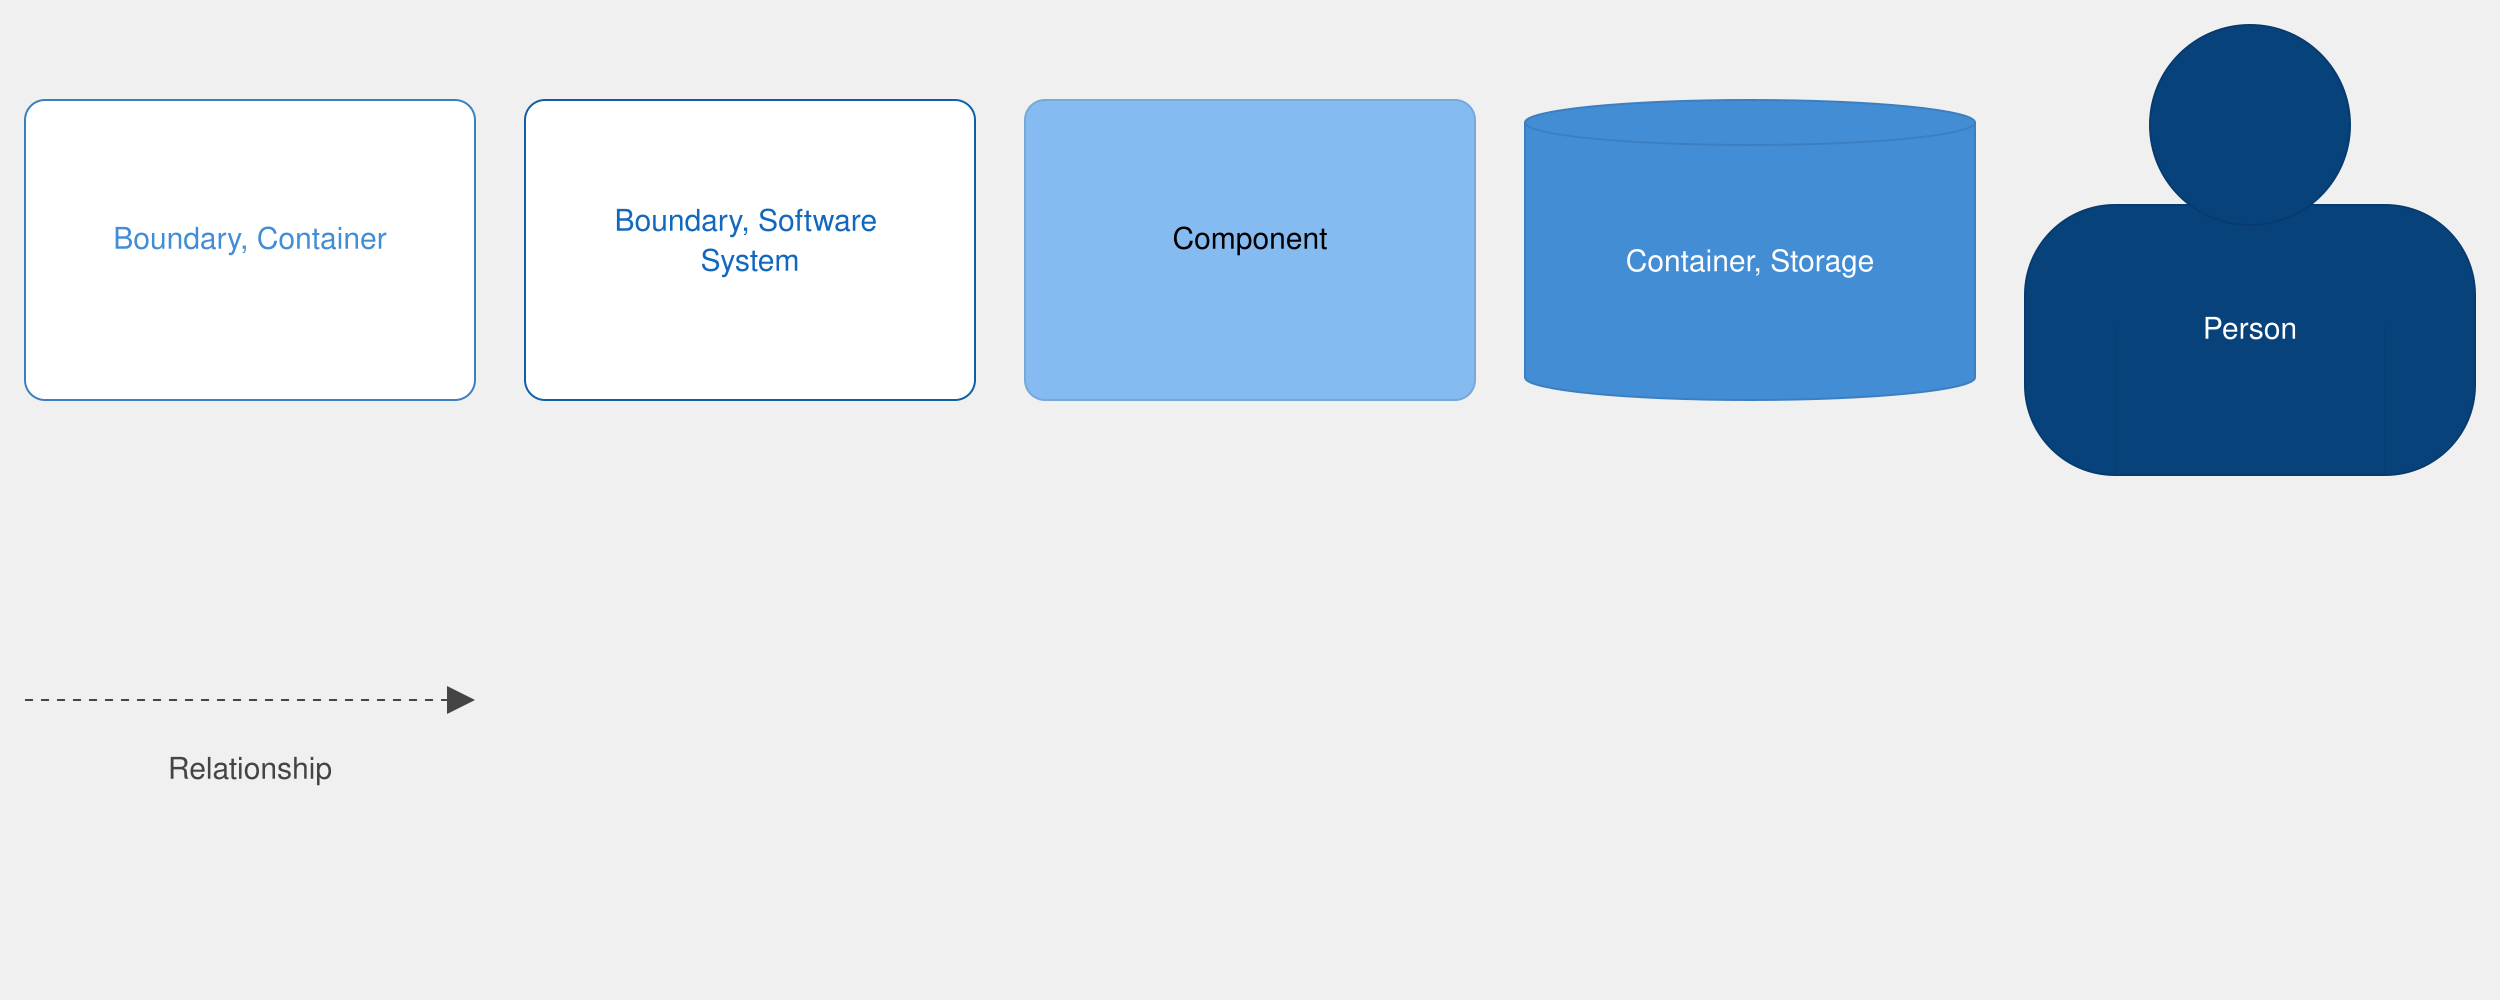
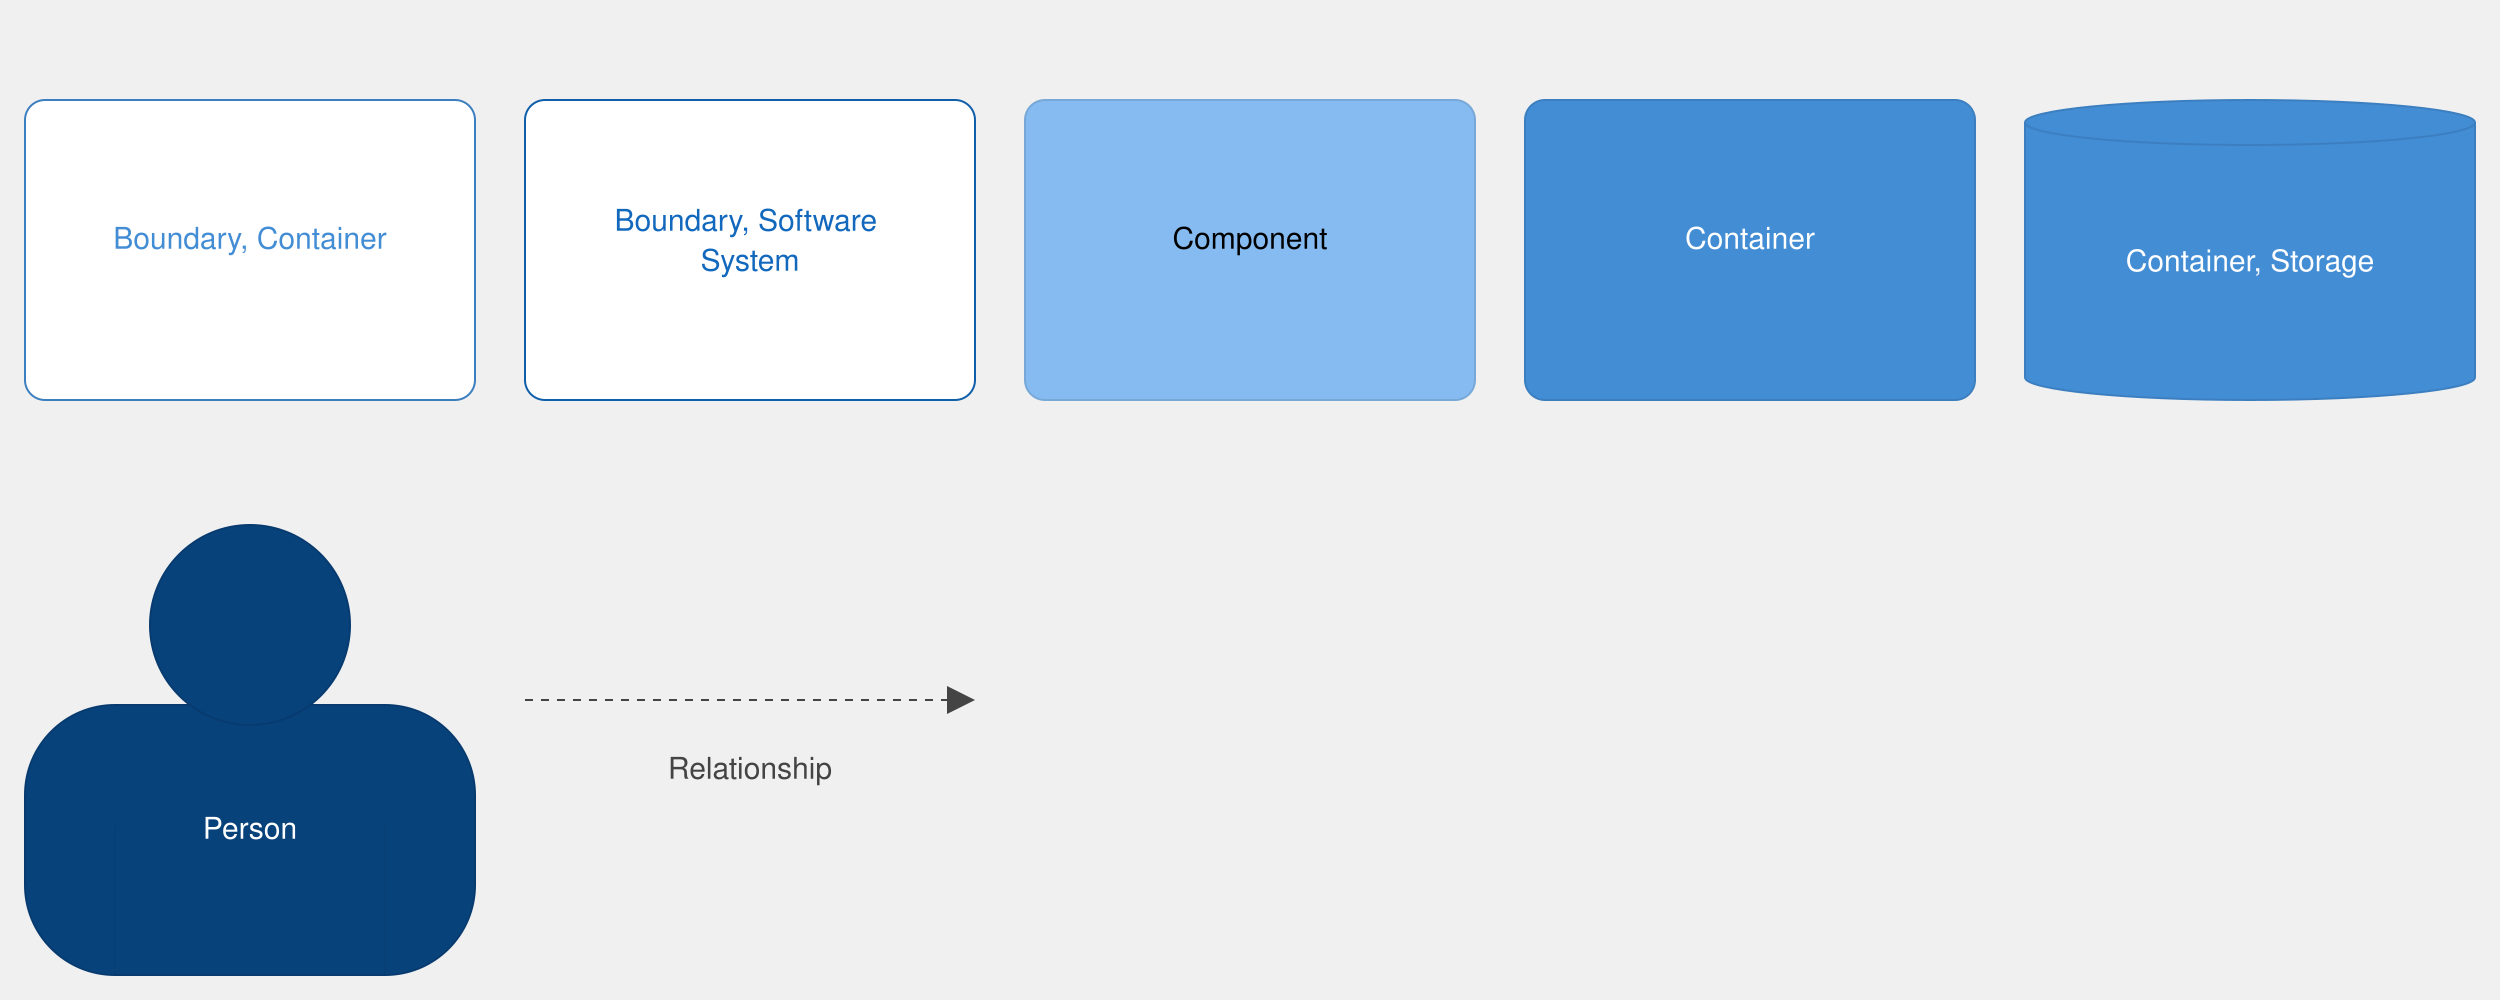
<svg xmlns="http://www.w3.org/2000/svg" version="1.1" viewBox="0 0 2500 1000" style="background: #ffffff">
  <g transform="translate(25,100)">
    <rect width="450" height="300" rx="20" ry="20" x="0" y="0" fill="#ffffff" stroke-width="2" stroke="#3c7fc0" stroke-dasharray="" />
    <text x="225" y="95" text-anchor="middle" dominant-baseline="hanging" fill="#438dd5" font-size="30px" font-family="Tahoma, Verdana, Helvetica, Arial">
      <tspan x="225" dy="40px">Boundary, Container</tspan>
    </text>
  </g>
  <g transform="translate(525,100)">
    <rect width="450" height="300" rx="20" ry="20" x="0" y="0" fill="#ffffff" stroke-width="2" stroke="#0f5eaa" stroke-dasharray="" />
    <text x="225" y="77" text-anchor="middle" dominant-baseline="hanging" fill="#1168bd" font-size="30px" font-family="Tahoma, Verdana, Helvetica, Arial">
      <tspan x="225" dy="40px">Boundary, Software</tspan>
      <tspan x="225" dy="40px">System</tspan>
    </text>
  </g>
  <g transform="translate(1025,100)">
    <rect width="450" height="300" rx="20" ry="20" x="0" y="0" fill="#85bbf0" stroke-width="2" stroke="#78a8d8" stroke-dasharray="" />
    <text x="225" y="95" text-anchor="middle" dominant-baseline="hanging" fill="#000000" font-size="30px" font-family="Tahoma, Verdana, Helvetica, Arial">
      <tspan x="225" dy="40px">Component</tspan>
    </text>
  </g>
  <g transform="translate(1525,100)">
+     <rect width="450" height="300" rx="20" ry="20" x="0" y="0" fill="#438dd5" stroke-width="2" stroke="#3c7fc0" stroke-dasharray="" />
+     <text x="225" y="95" text-anchor="middle" dominant-baseline="hanging" fill="#ffffff" font-size="30px" font-family="Tahoma, Verdana, Helvetica, Arial">
+       <tspan x="225" dy="40px">Container</tspan>
+     </text>
+   </g>
+   <g transform="translate(2025,100)">
    <path id="keyElementCylinderPath" d="M 0,22.5 a 225,22.5 0,0,0 450 0 a 225,22.5 0,0,0 -450 0 l 0,255 a 225,22.5 0,0,0 450 0 l 0,-255" fill="#438dd5" stroke-width="2" stroke="#3c7fc0" stroke-dasharray="" />
    <text x="225" y="117.5" text-anchor="middle" dominant-baseline="hanging" fill="#ffffff" font-size="30px" font-family="Tahoma, Verdana, Helvetica, Arial">
      <tspan x="225" dy="40px">Container, Storage</tspan>
    </text>
  </g>
-   <g transform="translate(2025,25)">
+   <g transform="translate(25,525)">
    <rect x="0" y="180" width="450" height="270" rx="90" fill="#08427b" stroke-width="2" stroke="#073b6f" stroke-dasharray="" />
    <circle cx="225" cy="100" r="100" fill="#08427b" stroke-width="2" stroke="#073b6f" stroke-dasharray="" />
    <line x1="90" y1="300" x2="90" y2="450" stroke-width="1" stroke="#073b6f" stroke-dasharray="" />
    <line x1="360" y1="300" x2="360" y2="450" stroke-width="1" stroke="#073b6f" stroke-dasharray="" />
    <text x="225" y="260" text-anchor="middle" dominant-baseline="hanging" fill="#ffffff" font-size="30px" font-family="Tahoma, Verdana, Helvetica, Arial">
      <tspan x="225" dy="40px">Person</tspan>
    </text>
  </g>
-   <g transform="translate(25,670)">
+   <g transform="translate(525,670)">
    <path d="M422,0 L422,44 L450,30 L 422,16" style="fill:#444444" />
    <path d="M0,30 L422,30" style="stroke:#444444; stroke-width: 2; fill: none; stroke-dasharray: 8 8;" />
    <text x="225" y="55" text-anchor="middle" dominant-baseline="hanging" fill="#444444" font-size="30px" font-family="Tahoma, Verdana, Helvetica, Arial">
      <tspan x="225" dy="40px">Relationship</tspan>
    </text>
  </g>
</svg>
